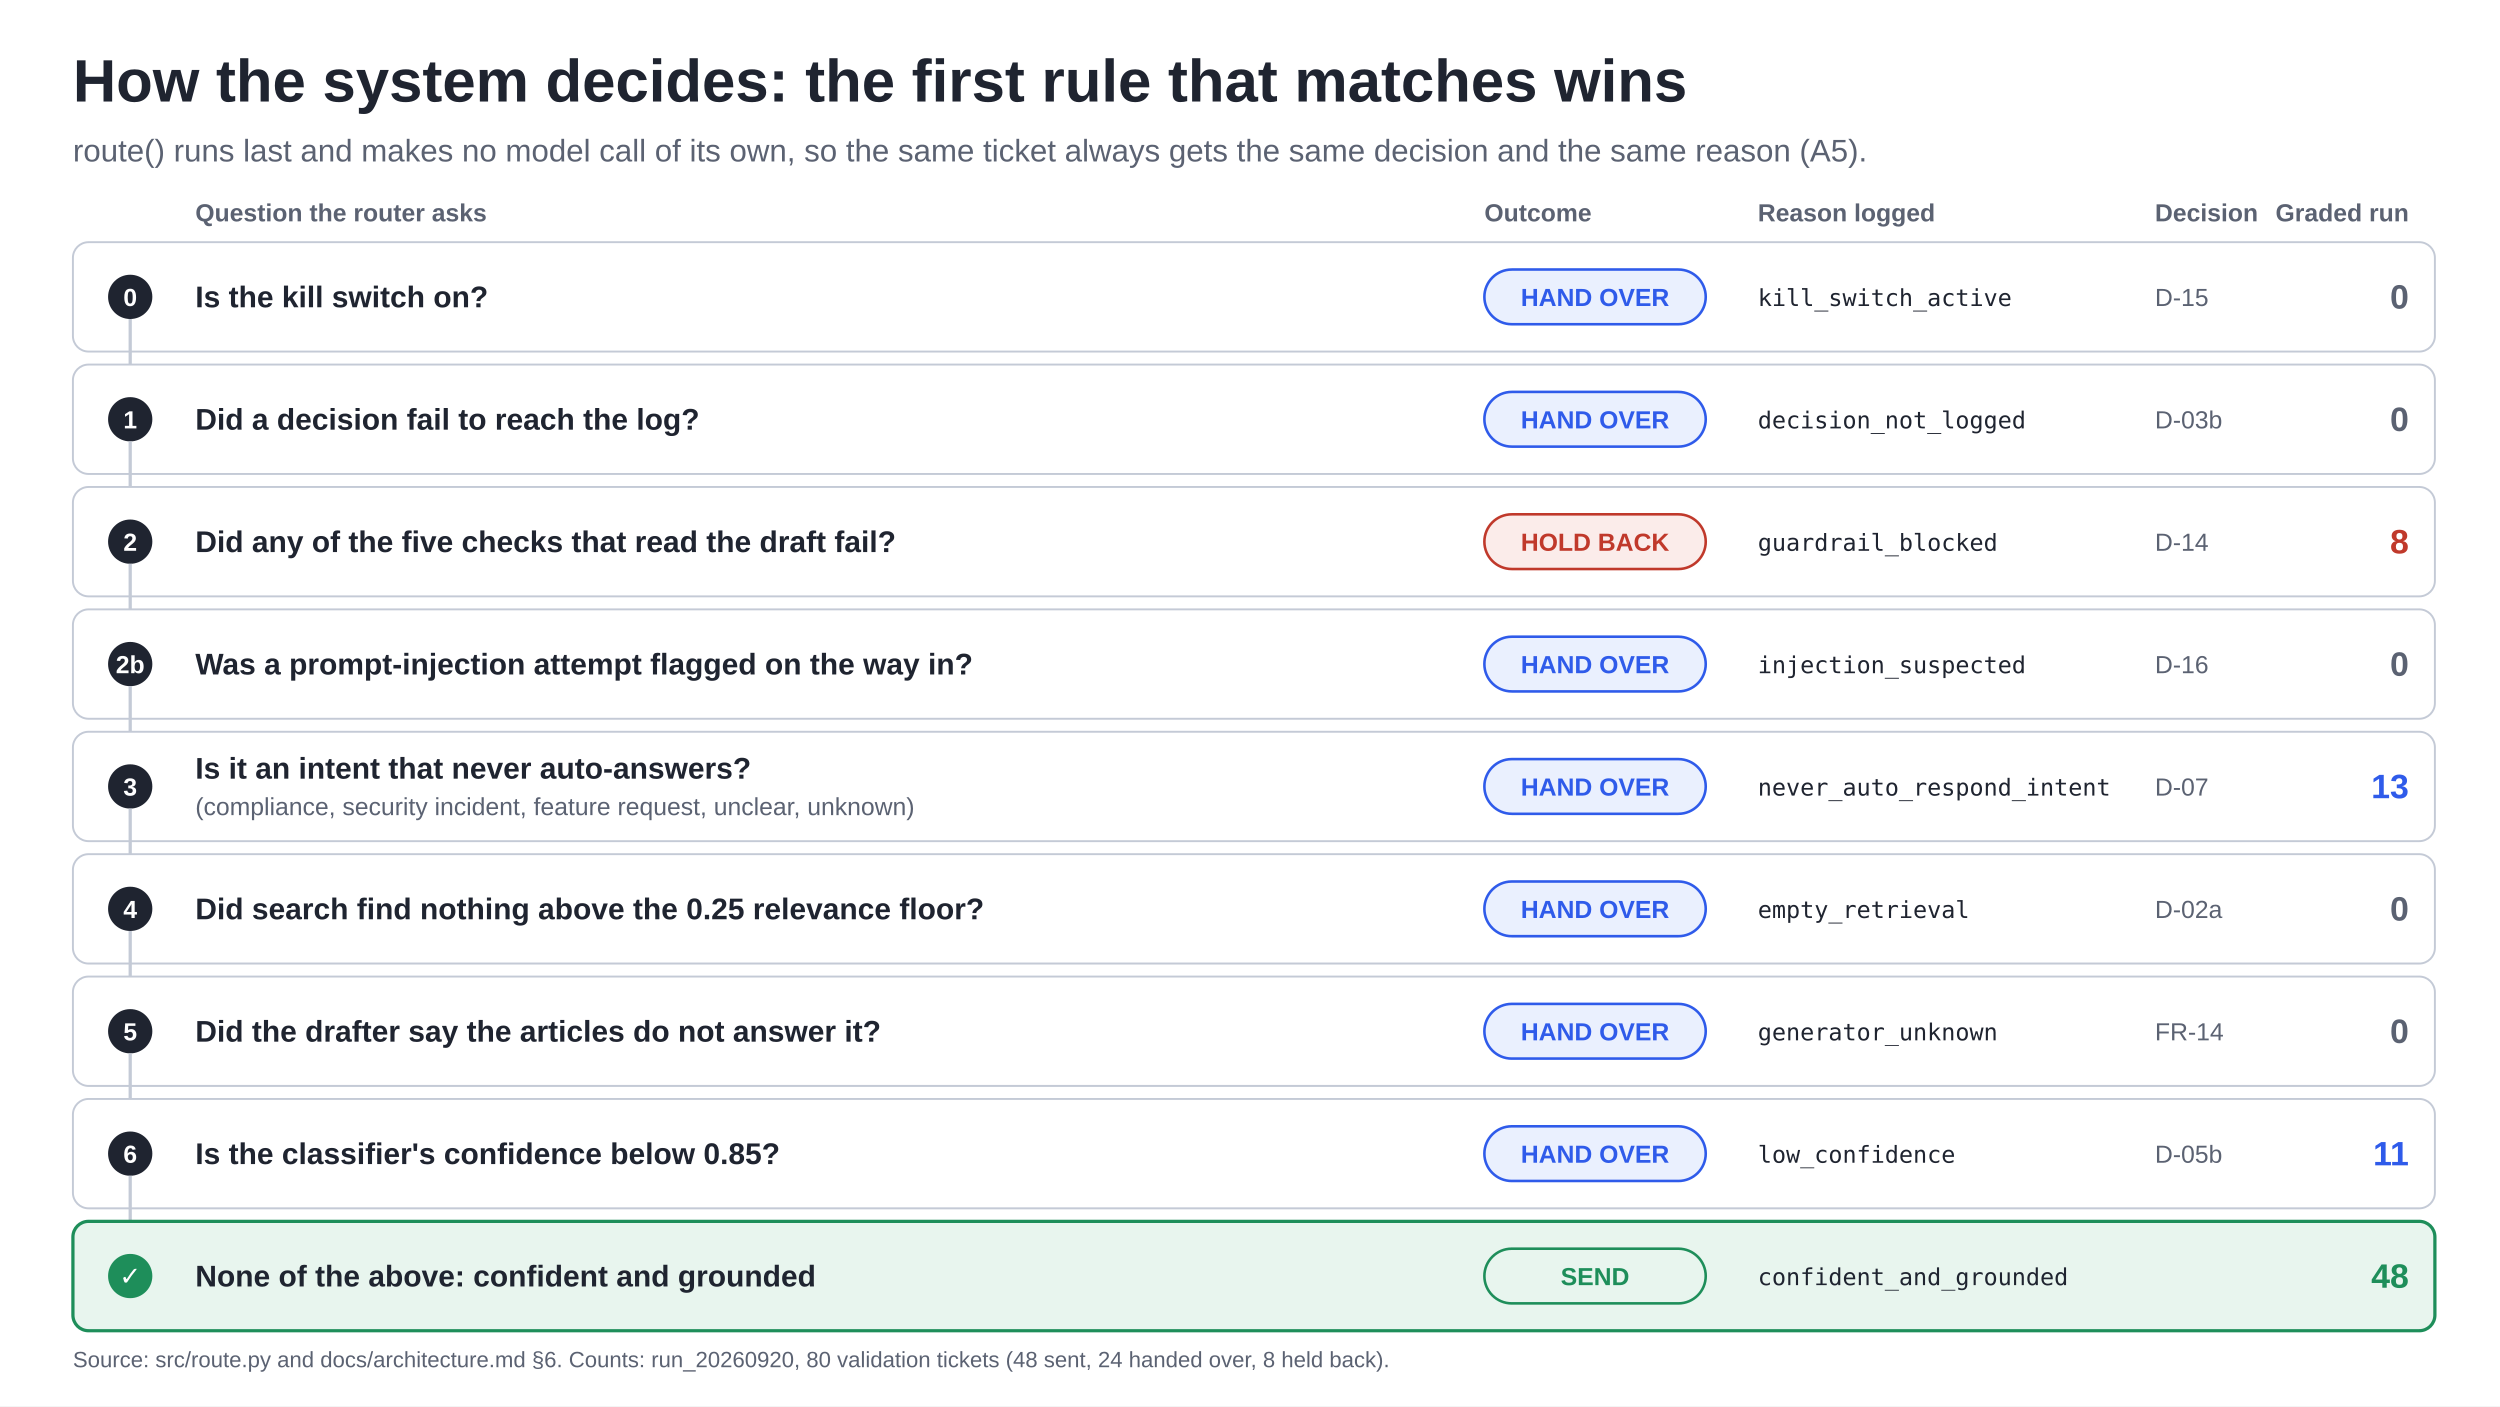
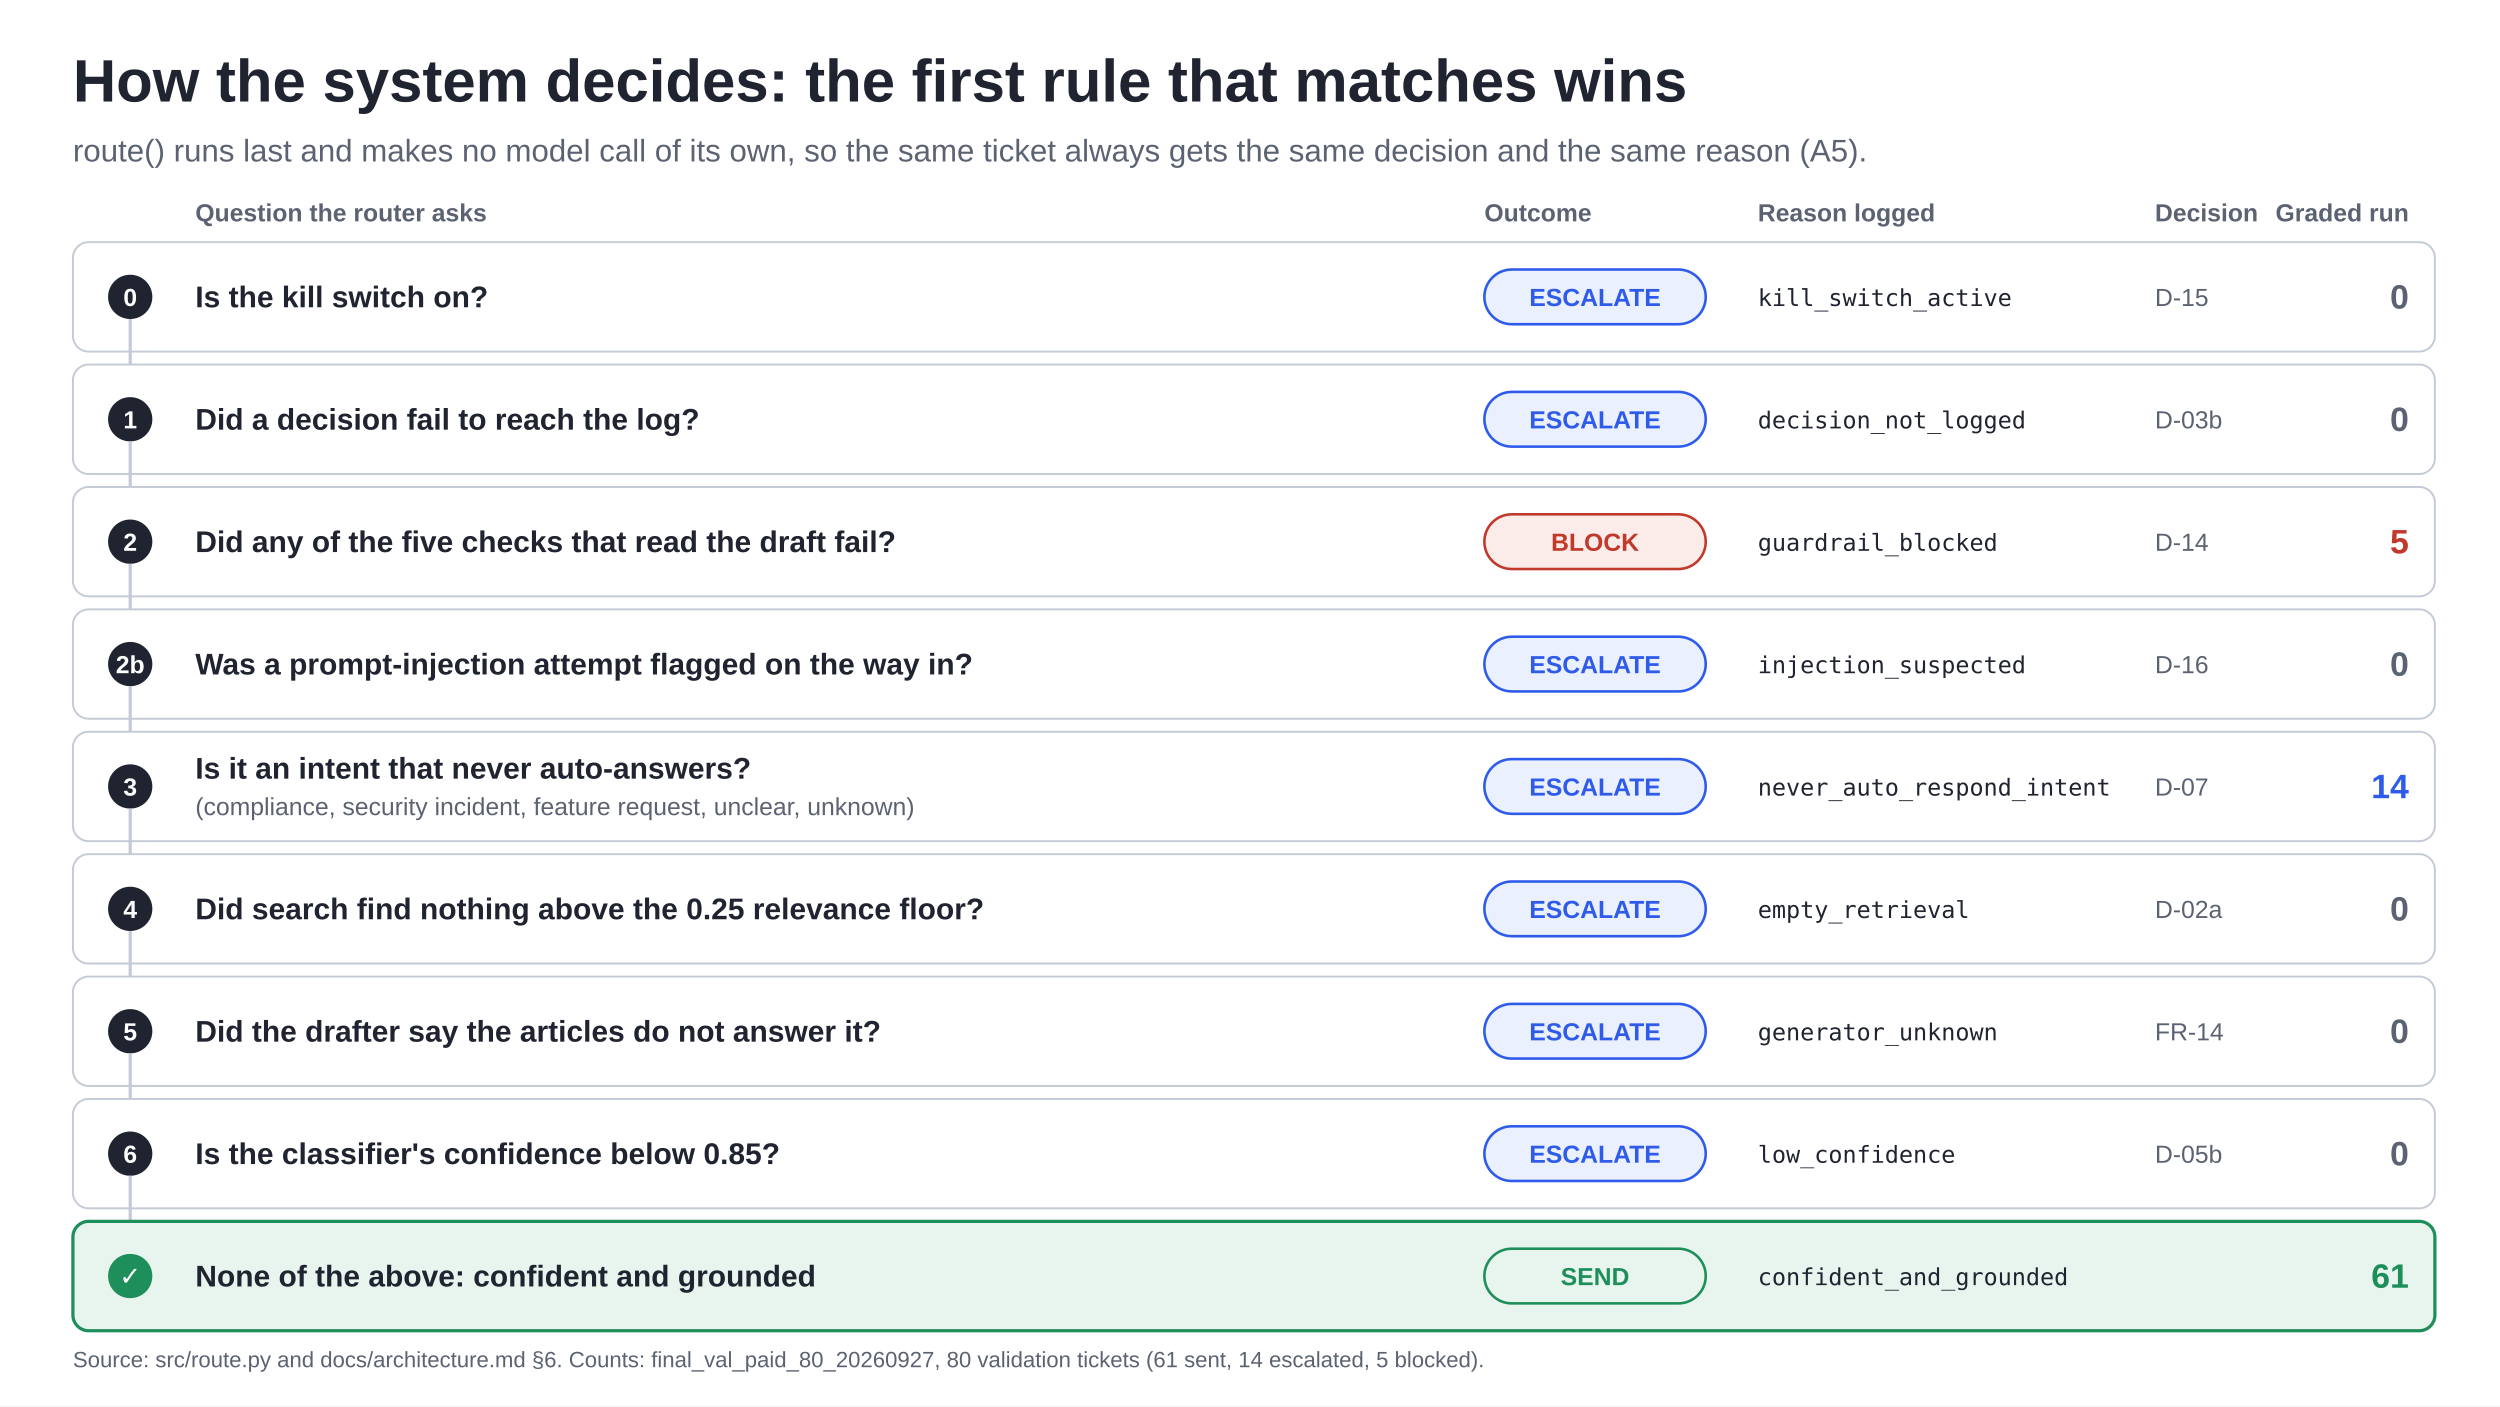
<svg xmlns="http://www.w3.org/2000/svg" width="1920" height="1080" viewBox="0 0 1920 1080">
  <defs>
    <marker id="ah-5B6272" viewBox="0 0 10 10" refX="9" refY="5" markerWidth="7" markerHeight="7" orient="auto-start-reverse">
      <path d="M0,0 L10,5 L0,10 z" fill="#5B6272" />
    </marker>
    <marker id="ah-1E8E5A" viewBox="0 0 10 10" refX="9" refY="5" markerWidth="7" markerHeight="7" orient="auto-start-reverse">
      <path d="M0,0 L10,5 L0,10 z" fill="#1E8E5A" />
    </marker>
    <marker id="ah-2F5BEA" viewBox="0 0 10 10" refX="9" refY="5" markerWidth="7" markerHeight="7" orient="auto-start-reverse">
      <path d="M0,0 L10,5 L0,10 z" fill="#2F5BEA" />
    </marker>
    <marker id="ah-C0392B" viewBox="0 0 10 10" refX="9" refY="5" markerWidth="7" markerHeight="7" orient="auto-start-reverse">
      <path d="M0,0 L10,5 L0,10 z" fill="#C0392B" />
    </marker>
    <marker id="ah-1F2430" viewBox="0 0 10 10" refX="9" refY="5" markerWidth="7" markerHeight="7" orient="auto-start-reverse">
      <path d="M0,0 L10,5 L0,10 z" fill="#1F2430" />
    </marker>
+     <marker id="ah-6D3FD6" viewBox="0 0 10 10" refX="9" refY="5" markerWidth="7" markerHeight="7" orient="auto-start-reverse">
+       <path d="M0,0 L10,5 L0,10 z" fill="#6D3FD6" />
+     </marker>
+     <marker id="ah-475569" viewBox="0 0 10 10" refX="9" refY="5" markerWidth="7" markerHeight="7" orient="auto-start-reverse">
+       <path d="M0,0 L10,5 L0,10 z" fill="#475569" />
+     </marker>
+     <marker id="ah-0F7F82" viewBox="0 0 10 10" refX="9" refY="5" markerWidth="7" markerHeight="7" orient="auto-start-reverse">
+       <path d="M0,0 L10,5 L0,10 z" fill="#0F7F82" />
+     </marker>
+     <marker id="ah-A86412" viewBox="0 0 10 10" refX="9" refY="5" markerWidth="7" markerHeight="7" orient="auto-start-reverse">
+       <path d="M0,0 L10,5 L0,10 z" fill="#A86412" />
+     </marker>
  </defs>
  <rect width="1920" height="1080" fill="#FFFFFF" />
  <text x="56" y="78" font-family="Calibri, Carlito, 'Segoe UI', Arial, sans-serif" font-size="46" font-weight="700" fill="#1F2430" text-anchor="start">
    <tspan x="56" dy="0.0">How the system decides: the first rule that matches wins</tspan>
  </text>
  <text x="56" y="124" font-family="Calibri, Carlito, 'Segoe UI', Arial, sans-serif" font-size="24" font-weight="400" fill="#5B6272" text-anchor="start">
    <tspan x="56" dy="0.0">route() runs last and makes no model call of its own, so the same ticket always gets the same decision and the same reason (A5).</tspan>
  </text>
  <text x="150" y="170" font-family="Calibri, Carlito, 'Segoe UI', Arial, sans-serif" font-size="19" font-weight="700" fill="#5B6272" text-anchor="start">
    <tspan x="150" dy="0.0">Question the router asks</tspan>
  </text>
  <text x="1140" y="170" font-family="Calibri, Carlito, 'Segoe UI', Arial, sans-serif" font-size="19" font-weight="700" fill="#5B6272" text-anchor="start">
    <tspan x="1140" dy="0.0">Outcome</tspan>
  </text>
  <text x="1350" y="170" font-family="Calibri, Carlito, 'Segoe UI', Arial, sans-serif" font-size="19" font-weight="700" fill="#5B6272" text-anchor="start">
    <tspan x="1350" dy="0.0">Reason logged</tspan>
  </text>
  <text x="1655" y="170" font-family="Calibri, Carlito, 'Segoe UI', Arial, sans-serif" font-size="19" font-weight="700" fill="#5B6272" text-anchor="start">
    <tspan x="1655" dy="0.0">Decision</tspan>
  </text>
  <text x="1850" y="170" font-family="Calibri, Carlito, 'Segoe UI', Arial, sans-serif" font-size="19" font-weight="700" fill="#5B6272" text-anchor="end">
    <tspan x="1850" dy="0.0">Graded run</tspan>
  </text>
  <rect x="56" y="186" width="1814" height="84" rx="12" fill="#FFFFFF" stroke="#C4CAD6" stroke-width="1.5" />
  <circle cx="100" cy="228.0" r="17" fill="#1F2430" />
  <text x="100" y="235.0" font-family="Calibri, Carlito, 'Segoe UI', Arial, sans-serif" font-size="19" font-weight="700" fill="#FFFFFF" text-anchor="middle">
    <tspan x="100" dy="0.0">0</tspan>
  </text>
  <text x="150" y="236.0" font-family="Calibri, Carlito, 'Segoe UI', Arial, sans-serif" font-size="23" font-weight="600" fill="#1F2430" text-anchor="start">
    <tspan x="150" dy="0.0">Is the kill switch on?</tspan>
  </text>
  <rect x="1140" y="207" width="170" height="42" rx="21" fill="#EAF0FE" stroke="#2F5BEA" stroke-width="2" />
  <text x="1225" y="235" font-family="Calibri, Carlito, 'Segoe UI', Arial, sans-serif" font-size="19" font-weight="700" fill="#2F5BEA" text-anchor="middle">
-     <tspan x="1225" dy="0.0">HAND OVER</tspan>
+     <tspan x="1225" dy="0.0">ESCALATE</tspan>
  </text>
  <text x="1350" y="235.0" font-family="Consolas, 'DejaVu Sans Mono', monospace" font-size="18" font-weight="400" fill="#1F2430" text-anchor="start">
    <tspan x="1350" dy="0.0">kill_switch_active</tspan>
  </text>
  <text x="1655" y="235.0" font-family="Calibri, Carlito, 'Segoe UI', Arial, sans-serif" font-size="19" font-weight="400" fill="#5B6272" text-anchor="start">
    <tspan x="1655" dy="0.0">D-15</tspan>
  </text>
  <text x="1850" y="237.0" font-family="Calibri, Carlito, 'Segoe UI', Arial, sans-serif" font-size="26" font-weight="700" fill="#5B6272" text-anchor="end">
    <tspan x="1850" dy="0.0">0</tspan>
  </text>
  <line x1="100" y1="245.0" x2="100" y2="303.0" stroke="#C4CAD6" stroke-width="2.5" marker-end="url(#ah-C4CAD6)" />
  <rect x="56" y="280" width="1814" height="84" rx="12" fill="#FFFFFF" stroke="#C4CAD6" stroke-width="1.5" />
  <circle cx="100" cy="322.0" r="17" fill="#1F2430" />
  <text x="100" y="329.0" font-family="Calibri, Carlito, 'Segoe UI', Arial, sans-serif" font-size="19" font-weight="700" fill="#FFFFFF" text-anchor="middle">
    <tspan x="100" dy="0.0">1</tspan>
  </text>
  <text x="150" y="330.0" font-family="Calibri, Carlito, 'Segoe UI', Arial, sans-serif" font-size="23" font-weight="600" fill="#1F2430" text-anchor="start">
    <tspan x="150" dy="0.0">Did a decision fail to reach the log?</tspan>
  </text>
  <rect x="1140" y="301" width="170" height="42" rx="21" fill="#EAF0FE" stroke="#2F5BEA" stroke-width="2" />
  <text x="1225" y="329" font-family="Calibri, Carlito, 'Segoe UI', Arial, sans-serif" font-size="19" font-weight="700" fill="#2F5BEA" text-anchor="middle">
-     <tspan x="1225" dy="0.0">HAND OVER</tspan>
+     <tspan x="1225" dy="0.0">ESCALATE</tspan>
  </text>
  <text x="1350" y="329.0" font-family="Consolas, 'DejaVu Sans Mono', monospace" font-size="18" font-weight="400" fill="#1F2430" text-anchor="start">
    <tspan x="1350" dy="0.0">decision_not_logged</tspan>
  </text>
  <text x="1655" y="329.0" font-family="Calibri, Carlito, 'Segoe UI', Arial, sans-serif" font-size="19" font-weight="400" fill="#5B6272" text-anchor="start">
    <tspan x="1655" dy="0.0">D-03b</tspan>
  </text>
  <text x="1850" y="331.0" font-family="Calibri, Carlito, 'Segoe UI', Arial, sans-serif" font-size="26" font-weight="700" fill="#5B6272" text-anchor="end">
    <tspan x="1850" dy="0.0">0</tspan>
  </text>
  <line x1="100" y1="339.0" x2="100" y2="397.0" stroke="#C4CAD6" stroke-width="2.5" marker-end="url(#ah-C4CAD6)" />
  <rect x="56" y="374" width="1814" height="84" rx="12" fill="#FFFFFF" stroke="#C4CAD6" stroke-width="1.5" />
  <circle cx="100" cy="416.0" r="17" fill="#1F2430" />
  <text x="100" y="423.0" font-family="Calibri, Carlito, 'Segoe UI', Arial, sans-serif" font-size="19" font-weight="700" fill="#FFFFFF" text-anchor="middle">
    <tspan x="100" dy="0.0">2</tspan>
  </text>
  <text x="150" y="424.0" font-family="Calibri, Carlito, 'Segoe UI', Arial, sans-serif" font-size="23" font-weight="600" fill="#1F2430" text-anchor="start">
    <tspan x="150" dy="0.0">Did any of the five checks that read the draft fail?</tspan>
  </text>
  <rect x="1140" y="395" width="170" height="42" rx="21" fill="#FBECEA" stroke="#C0392B" stroke-width="2" />
  <text x="1225" y="423" font-family="Calibri, Carlito, 'Segoe UI', Arial, sans-serif" font-size="19" font-weight="700" fill="#C0392B" text-anchor="middle">
-     <tspan x="1225" dy="0.0">HOLD BACK</tspan>
+     <tspan x="1225" dy="0.0">BLOCK</tspan>
  </text>
  <text x="1350" y="423.0" font-family="Consolas, 'DejaVu Sans Mono', monospace" font-size="18" font-weight="400" fill="#1F2430" text-anchor="start">
    <tspan x="1350" dy="0.0">guardrail_blocked</tspan>
  </text>
  <text x="1655" y="423.0" font-family="Calibri, Carlito, 'Segoe UI', Arial, sans-serif" font-size="19" font-weight="400" fill="#5B6272" text-anchor="start">
    <tspan x="1655" dy="0.0">D-14</tspan>
  </text>
  <text x="1850" y="425.0" font-family="Calibri, Carlito, 'Segoe UI', Arial, sans-serif" font-size="26" font-weight="700" fill="#C0392B" text-anchor="end">
-     <tspan x="1850" dy="0.0">8</tspan>
+     <tspan x="1850" dy="0.0">5</tspan>
  </text>
  <line x1="100" y1="433.0" x2="100" y2="491.0" stroke="#C4CAD6" stroke-width="2.5" marker-end="url(#ah-C4CAD6)" />
  <rect x="56" y="468" width="1814" height="84" rx="12" fill="#FFFFFF" stroke="#C4CAD6" stroke-width="1.5" />
  <circle cx="100" cy="510.0" r="17" fill="#1F2430" />
  <text x="100" y="517.0" font-family="Calibri, Carlito, 'Segoe UI', Arial, sans-serif" font-size="19" font-weight="700" fill="#FFFFFF" text-anchor="middle">
    <tspan x="100" dy="0.0">2b</tspan>
  </text>
  <text x="150" y="518.0" font-family="Calibri, Carlito, 'Segoe UI', Arial, sans-serif" font-size="23" font-weight="600" fill="#1F2430" text-anchor="start">
    <tspan x="150" dy="0.0">Was a prompt-injection attempt flagged on the way in?</tspan>
  </text>
  <rect x="1140" y="489" width="170" height="42" rx="21" fill="#EAF0FE" stroke="#2F5BEA" stroke-width="2" />
  <text x="1225" y="517" font-family="Calibri, Carlito, 'Segoe UI', Arial, sans-serif" font-size="19" font-weight="700" fill="#2F5BEA" text-anchor="middle">
-     <tspan x="1225" dy="0.0">HAND OVER</tspan>
+     <tspan x="1225" dy="0.0">ESCALATE</tspan>
  </text>
  <text x="1350" y="517.0" font-family="Consolas, 'DejaVu Sans Mono', monospace" font-size="18" font-weight="400" fill="#1F2430" text-anchor="start">
    <tspan x="1350" dy="0.0">injection_suspected</tspan>
  </text>
  <text x="1655" y="517.0" font-family="Calibri, Carlito, 'Segoe UI', Arial, sans-serif" font-size="19" font-weight="400" fill="#5B6272" text-anchor="start">
    <tspan x="1655" dy="0.0">D-16</tspan>
  </text>
  <text x="1850" y="519.0" font-family="Calibri, Carlito, 'Segoe UI', Arial, sans-serif" font-size="26" font-weight="700" fill="#5B6272" text-anchor="end">
    <tspan x="1850" dy="0.0">0</tspan>
  </text>
  <line x1="100" y1="527.0" x2="100" y2="585.0" stroke="#C4CAD6" stroke-width="2.5" marker-end="url(#ah-C4CAD6)" />
  <rect x="56" y="562" width="1814" height="84" rx="12" fill="#FFFFFF" stroke="#C4CAD6" stroke-width="1.5" />
  <circle cx="100" cy="604.0" r="17" fill="#1F2430" />
  <text x="100" y="611.0" font-family="Calibri, Carlito, 'Segoe UI', Arial, sans-serif" font-size="19" font-weight="700" fill="#FFFFFF" text-anchor="middle">
    <tspan x="100" dy="0.0">3</tspan>
  </text>
  <text x="150" y="598" font-family="Calibri, Carlito, 'Segoe UI', Arial, sans-serif" font-size="23" font-weight="600" fill="#1F2430" text-anchor="start">
    <tspan x="150" dy="0.0">Is it an intent that never auto-answers?</tspan>
  </text>
  <text x="150" y="626" font-family="Calibri, Carlito, 'Segoe UI', Arial, sans-serif" font-size="19" font-weight="400" fill="#5B6272" text-anchor="start">
    <tspan x="150" dy="0.0">(compliance, security incident, feature request, unclear, unknown)</tspan>
  </text>
  <rect x="1140" y="583" width="170" height="42" rx="21" fill="#EAF0FE" stroke="#2F5BEA" stroke-width="2" />
  <text x="1225" y="611" font-family="Calibri, Carlito, 'Segoe UI', Arial, sans-serif" font-size="19" font-weight="700" fill="#2F5BEA" text-anchor="middle">
-     <tspan x="1225" dy="0.0">HAND OVER</tspan>
+     <tspan x="1225" dy="0.0">ESCALATE</tspan>
  </text>
  <text x="1350" y="611.0" font-family="Consolas, 'DejaVu Sans Mono', monospace" font-size="18" font-weight="400" fill="#1F2430" text-anchor="start">
    <tspan x="1350" dy="0.0">never_auto_respond_intent</tspan>
  </text>
  <text x="1655" y="611.0" font-family="Calibri, Carlito, 'Segoe UI', Arial, sans-serif" font-size="19" font-weight="400" fill="#5B6272" text-anchor="start">
    <tspan x="1655" dy="0.0">D-07</tspan>
  </text>
  <text x="1850" y="613.0" font-family="Calibri, Carlito, 'Segoe UI', Arial, sans-serif" font-size="26" font-weight="700" fill="#2F5BEA" text-anchor="end">
-     <tspan x="1850" dy="0.0">13</tspan>
+     <tspan x="1850" dy="0.0">14</tspan>
  </text>
  <line x1="100" y1="621.0" x2="100" y2="679.0" stroke="#C4CAD6" stroke-width="2.5" marker-end="url(#ah-C4CAD6)" />
  <rect x="56" y="656" width="1814" height="84" rx="12" fill="#FFFFFF" stroke="#C4CAD6" stroke-width="1.5" />
  <circle cx="100" cy="698.0" r="17" fill="#1F2430" />
  <text x="100" y="705.0" font-family="Calibri, Carlito, 'Segoe UI', Arial, sans-serif" font-size="19" font-weight="700" fill="#FFFFFF" text-anchor="middle">
    <tspan x="100" dy="0.0">4</tspan>
  </text>
  <text x="150" y="706.0" font-family="Calibri, Carlito, 'Segoe UI', Arial, sans-serif" font-size="23" font-weight="600" fill="#1F2430" text-anchor="start">
    <tspan x="150" dy="0.0">Did search find nothing above the 0.25 relevance floor?</tspan>
  </text>
  <rect x="1140" y="677" width="170" height="42" rx="21" fill="#EAF0FE" stroke="#2F5BEA" stroke-width="2" />
  <text x="1225" y="705" font-family="Calibri, Carlito, 'Segoe UI', Arial, sans-serif" font-size="19" font-weight="700" fill="#2F5BEA" text-anchor="middle">
-     <tspan x="1225" dy="0.0">HAND OVER</tspan>
+     <tspan x="1225" dy="0.0">ESCALATE</tspan>
  </text>
  <text x="1350" y="705.0" font-family="Consolas, 'DejaVu Sans Mono', monospace" font-size="18" font-weight="400" fill="#1F2430" text-anchor="start">
    <tspan x="1350" dy="0.0">empty_retrieval</tspan>
  </text>
  <text x="1655" y="705.0" font-family="Calibri, Carlito, 'Segoe UI', Arial, sans-serif" font-size="19" font-weight="400" fill="#5B6272" text-anchor="start">
    <tspan x="1655" dy="0.0">D-02a</tspan>
  </text>
  <text x="1850" y="707.0" font-family="Calibri, Carlito, 'Segoe UI', Arial, sans-serif" font-size="26" font-weight="700" fill="#5B6272" text-anchor="end">
    <tspan x="1850" dy="0.0">0</tspan>
  </text>
  <line x1="100" y1="715.0" x2="100" y2="773.0" stroke="#C4CAD6" stroke-width="2.5" marker-end="url(#ah-C4CAD6)" />
  <rect x="56" y="750" width="1814" height="84" rx="12" fill="#FFFFFF" stroke="#C4CAD6" stroke-width="1.5" />
  <circle cx="100" cy="792.0" r="17" fill="#1F2430" />
  <text x="100" y="799.0" font-family="Calibri, Carlito, 'Segoe UI', Arial, sans-serif" font-size="19" font-weight="700" fill="#FFFFFF" text-anchor="middle">
    <tspan x="100" dy="0.0">5</tspan>
  </text>
  <text x="150" y="800.0" font-family="Calibri, Carlito, 'Segoe UI', Arial, sans-serif" font-size="23" font-weight="600" fill="#1F2430" text-anchor="start">
    <tspan x="150" dy="0.0">Did the drafter say the articles do not answer it?</tspan>
  </text>
  <rect x="1140" y="771" width="170" height="42" rx="21" fill="#EAF0FE" stroke="#2F5BEA" stroke-width="2" />
  <text x="1225" y="799" font-family="Calibri, Carlito, 'Segoe UI', Arial, sans-serif" font-size="19" font-weight="700" fill="#2F5BEA" text-anchor="middle">
-     <tspan x="1225" dy="0.0">HAND OVER</tspan>
+     <tspan x="1225" dy="0.0">ESCALATE</tspan>
  </text>
  <text x="1350" y="799.0" font-family="Consolas, 'DejaVu Sans Mono', monospace" font-size="18" font-weight="400" fill="#1F2430" text-anchor="start">
    <tspan x="1350" dy="0.0">generator_unknown</tspan>
  </text>
  <text x="1655" y="799.0" font-family="Calibri, Carlito, 'Segoe UI', Arial, sans-serif" font-size="19" font-weight="400" fill="#5B6272" text-anchor="start">
    <tspan x="1655" dy="0.0">FR-14</tspan>
  </text>
  <text x="1850" y="801.0" font-family="Calibri, Carlito, 'Segoe UI', Arial, sans-serif" font-size="26" font-weight="700" fill="#5B6272" text-anchor="end">
    <tspan x="1850" dy="0.0">0</tspan>
  </text>
  <line x1="100" y1="809.0" x2="100" y2="867.0" stroke="#C4CAD6" stroke-width="2.5" marker-end="url(#ah-C4CAD6)" />
  <rect x="56" y="844" width="1814" height="84" rx="12" fill="#FFFFFF" stroke="#C4CAD6" stroke-width="1.5" />
  <circle cx="100" cy="886.0" r="17" fill="#1F2430" />
  <text x="100" y="893.0" font-family="Calibri, Carlito, 'Segoe UI', Arial, sans-serif" font-size="19" font-weight="700" fill="#FFFFFF" text-anchor="middle">
    <tspan x="100" dy="0.0">6</tspan>
  </text>
  <text x="150" y="894.0" font-family="Calibri, Carlito, 'Segoe UI', Arial, sans-serif" font-size="23" font-weight="600" fill="#1F2430" text-anchor="start">
    <tspan x="150" dy="0.0">Is the classifier's confidence below 0.85?</tspan>
  </text>
  <rect x="1140" y="865" width="170" height="42" rx="21" fill="#EAF0FE" stroke="#2F5BEA" stroke-width="2" />
  <text x="1225" y="893" font-family="Calibri, Carlito, 'Segoe UI', Arial, sans-serif" font-size="19" font-weight="700" fill="#2F5BEA" text-anchor="middle">
-     <tspan x="1225" dy="0.0">HAND OVER</tspan>
+     <tspan x="1225" dy="0.0">ESCALATE</tspan>
  </text>
  <text x="1350" y="893.0" font-family="Consolas, 'DejaVu Sans Mono', monospace" font-size="18" font-weight="400" fill="#1F2430" text-anchor="start">
    <tspan x="1350" dy="0.0">low_confidence</tspan>
  </text>
  <text x="1655" y="893.0" font-family="Calibri, Carlito, 'Segoe UI', Arial, sans-serif" font-size="19" font-weight="400" fill="#5B6272" text-anchor="start">
    <tspan x="1655" dy="0.0">D-05b</tspan>
  </text>
-   <text x="1850" y="895.0" font-family="Calibri, Carlito, 'Segoe UI', Arial, sans-serif" font-size="26" font-weight="700" fill="#2F5BEA" text-anchor="end">
-     <tspan x="1850" dy="0.0">11</tspan>
+   <text x="1850" y="895.0" font-family="Calibri, Carlito, 'Segoe UI', Arial, sans-serif" font-size="26" font-weight="700" fill="#5B6272" text-anchor="end">
+     <tspan x="1850" dy="0.0">0</tspan>
  </text>
  <line x1="100" y1="903.0" x2="100" y2="961.0" stroke="#C4CAD6" stroke-width="2.5" marker-end="url(#ah-C4CAD6)" />
  <rect x="56" y="938" width="1814" height="84" rx="12" fill="#E8F5EE" stroke="#1E8E5A" stroke-width="2.5" />
  <circle cx="100" cy="980.0" r="17" fill="#1E8E5A" />
  <text x="100" y="987.0" font-family="Calibri, Carlito, 'Segoe UI', Arial, sans-serif" font-size="20" font-weight="700" fill="#FFFFFF" text-anchor="middle">
    <tspan x="100" dy="0.0">✓</tspan>
  </text>
  <text x="150" y="988.0" font-family="Calibri, Carlito, 'Segoe UI', Arial, sans-serif" font-size="23" font-weight="700" fill="#1F2430" text-anchor="start">
    <tspan x="150" dy="0.0">None of the above: confident and grounded</tspan>
  </text>
  <rect x="1140" y="959" width="170" height="42" rx="21" fill="#E8F5EE" stroke="#1E8E5A" stroke-width="2" />
  <text x="1225" y="987" font-family="Calibri, Carlito, 'Segoe UI', Arial, sans-serif" font-size="19" font-weight="700" fill="#1E8E5A" text-anchor="middle">
    <tspan x="1225" dy="0.0">SEND</tspan>
  </text>
  <text x="1350" y="987.0" font-family="Consolas, 'DejaVu Sans Mono', monospace" font-size="18" font-weight="400" fill="#1F2430" text-anchor="start">
    <tspan x="1350" dy="0.0">confident_and_grounded</tspan>
  </text>
  <text x="1655" y="987.0" font-family="Calibri, Carlito, 'Segoe UI', Arial, sans-serif" font-size="19" font-weight="400" fill="#5B6272" text-anchor="start">
    <tspan x="1655" dy="0.0" />
  </text>
  <text x="1850" y="989.0" font-family="Calibri, Carlito, 'Segoe UI', Arial, sans-serif" font-size="26" font-weight="700" fill="#1E8E5A" text-anchor="end">
-     <tspan x="1850" dy="0.0">48</tspan>
+     <tspan x="1850" dy="0.0">61</tspan>
  </text>
  <text x="56" y="1050" font-family="Calibri, Carlito, 'Segoe UI', Arial, sans-serif" font-size="17" font-weight="400" fill="#5B6272" text-anchor="start">
-     <tspan x="56" dy="0.0">Source: src/route.py and docs/architecture.md §6. Counts: run_20260920, 80 validation tickets (48 sent, 24 handed over, 8 held back).</tspan>
+     <tspan x="56" dy="0.0">Source: src/route.py and docs/architecture.md §6. Counts: final_val_paid_80_20260927, 80 validation tickets (61 sent, 14 escalated, 5 blocked).</tspan>
  </text>
</svg>
